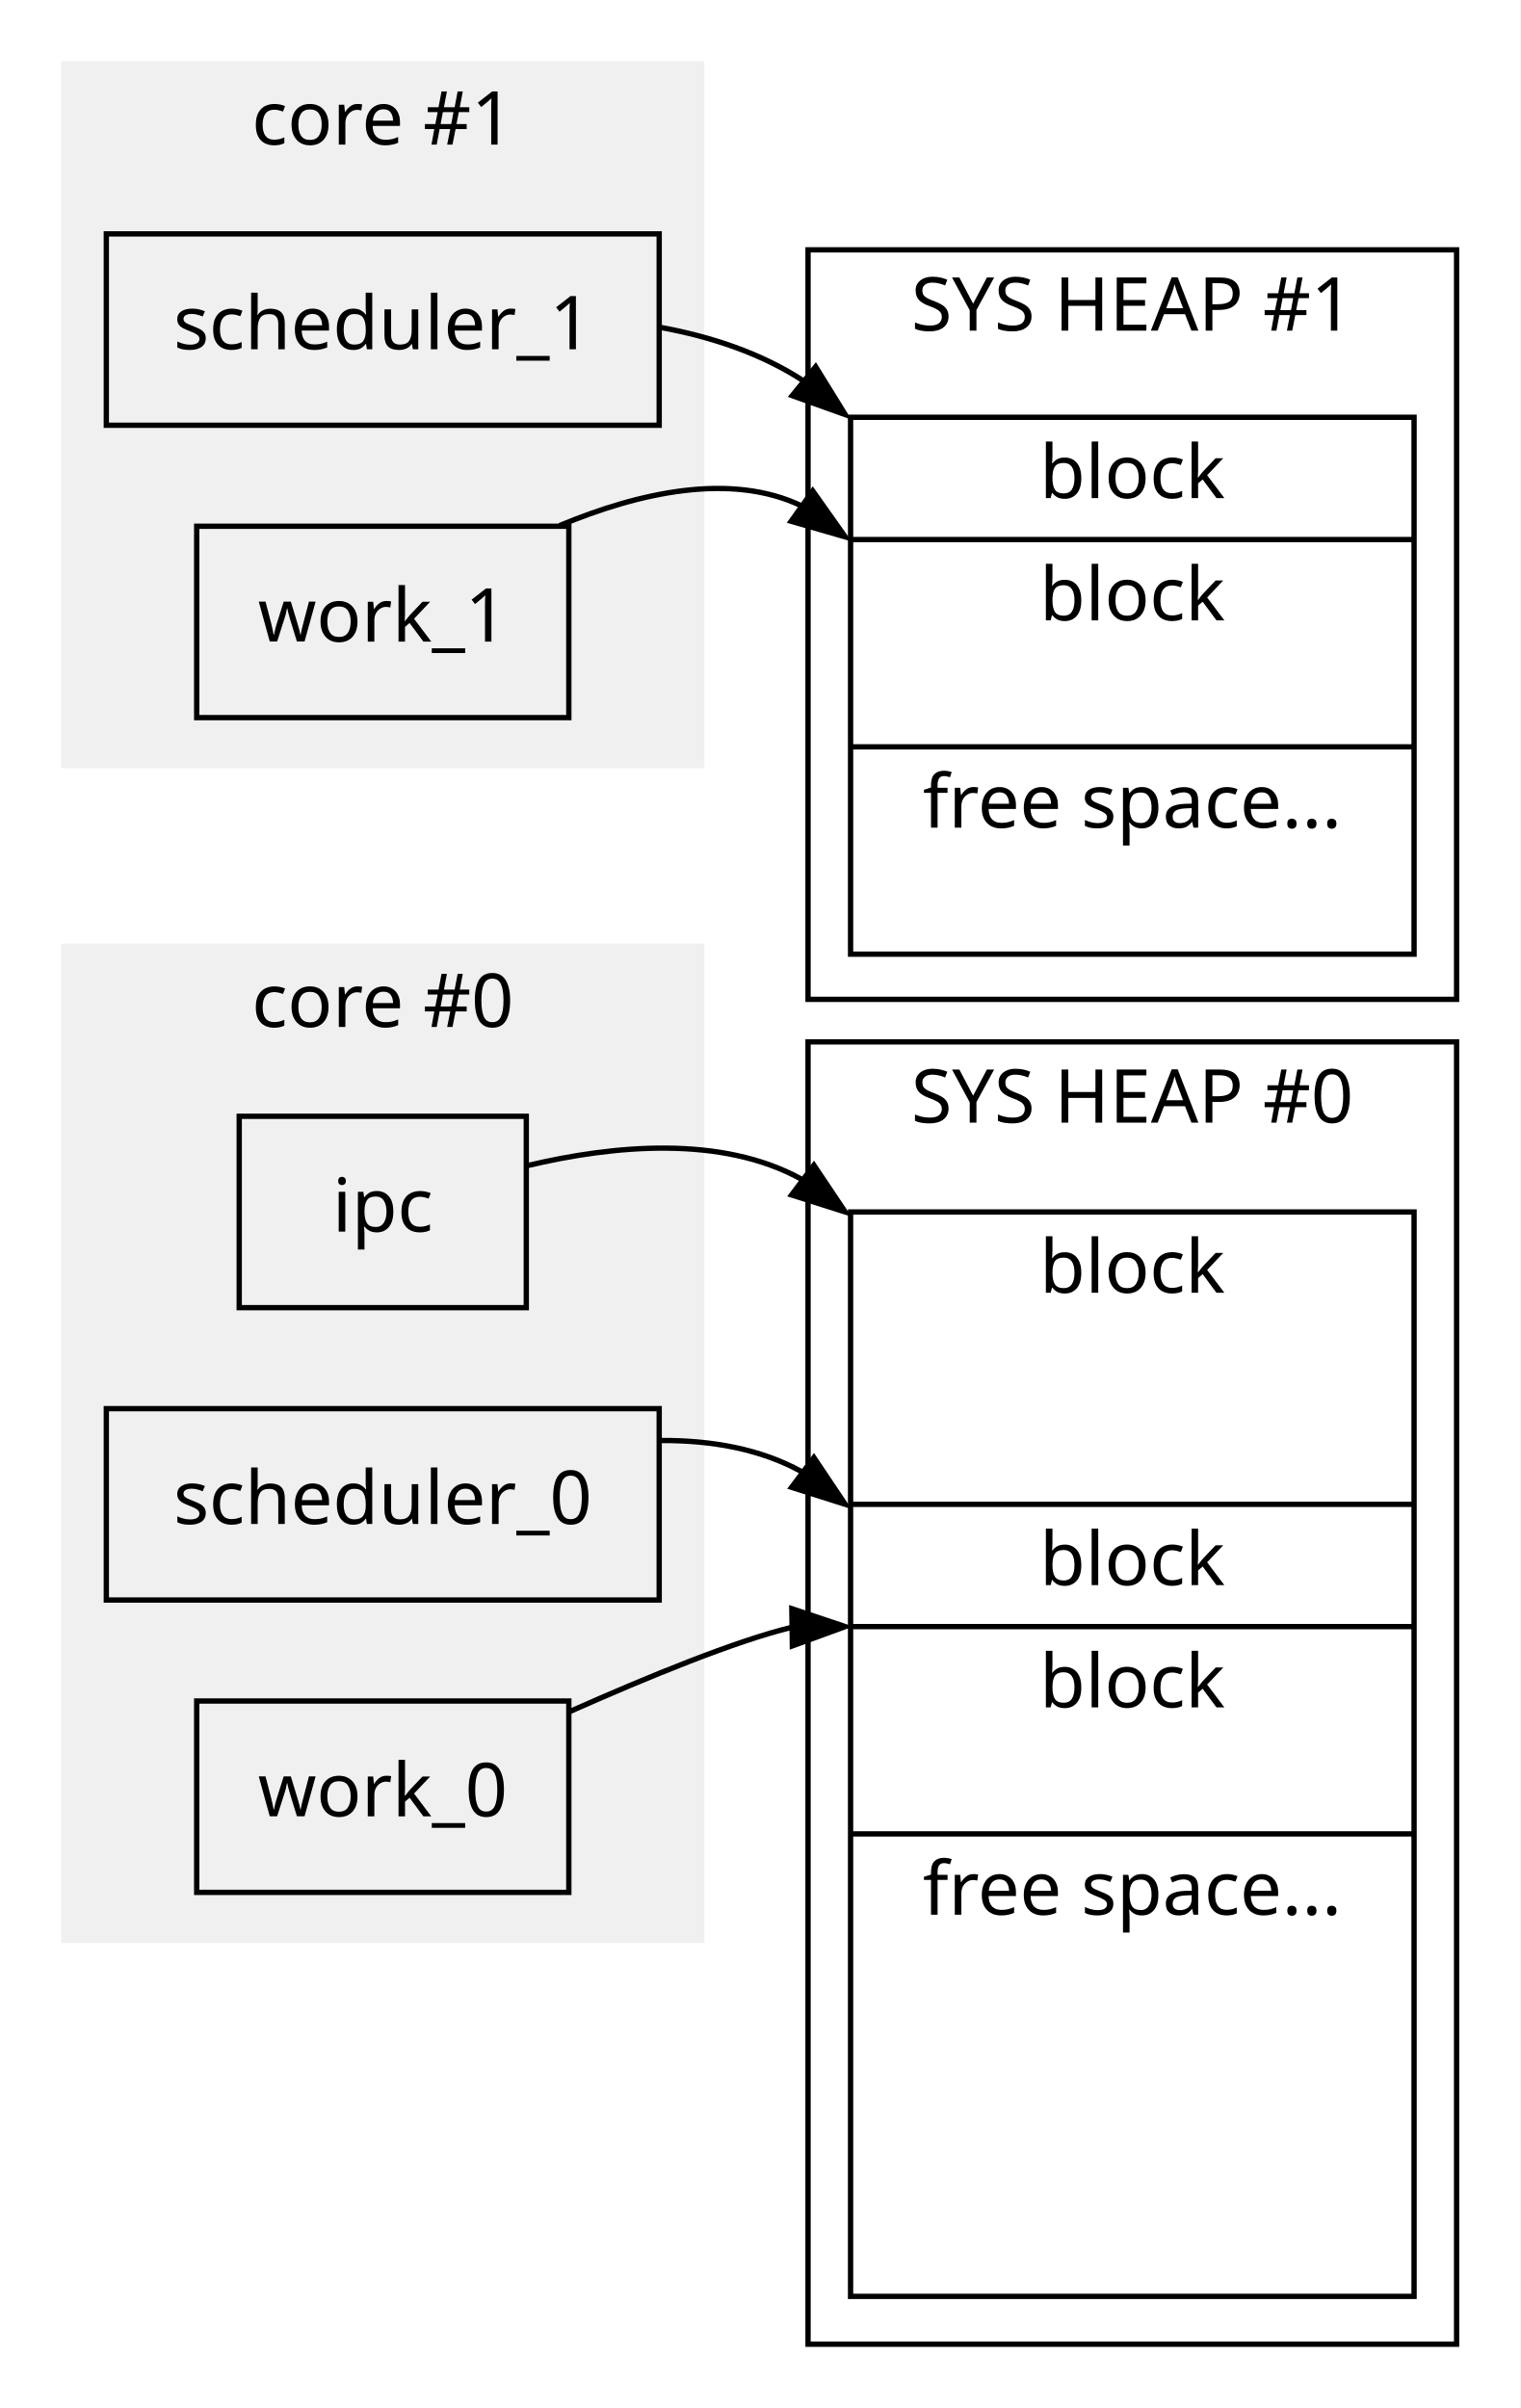
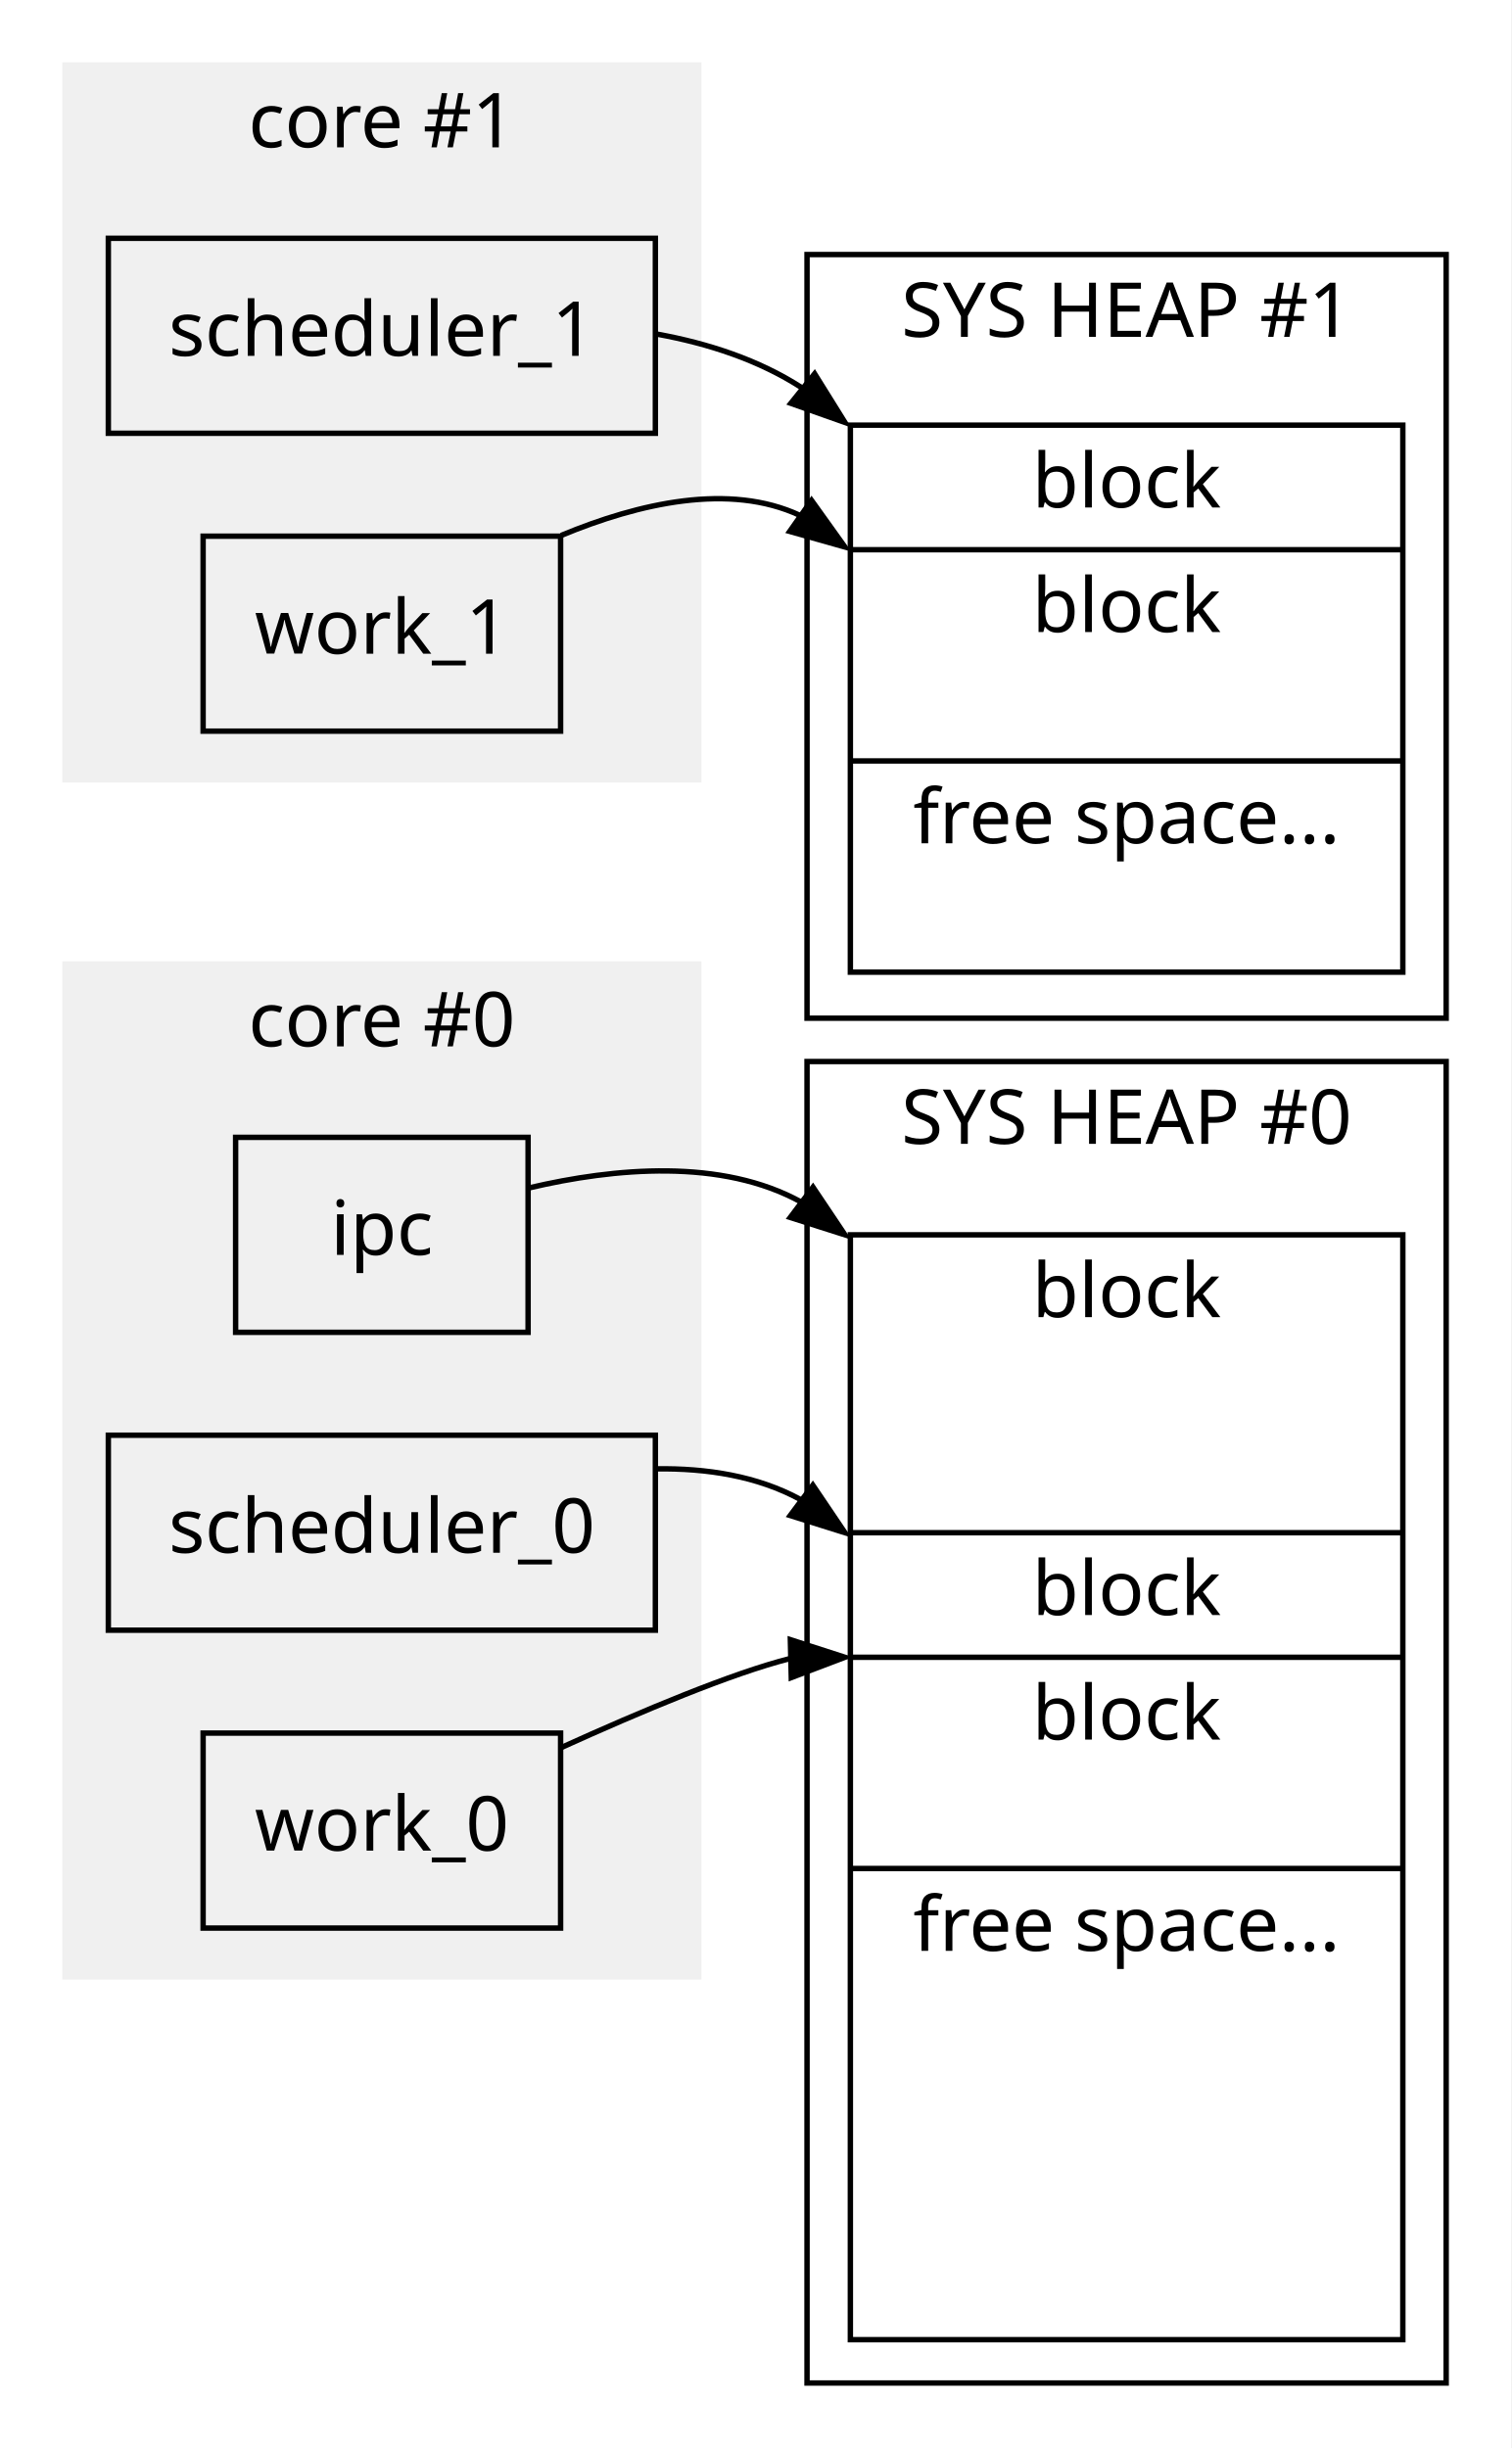
- <svg xmlns="http://www.w3.org/2000/svg" width="286pt" height="453pt" viewBox="0.00 0.00 286.00 453.00">
-   <g id="graph0" class="graph" transform="scale(1 1) rotate(0) translate(4 449)">
-     <polygon fill="white" stroke="transparent" points="-4,4 -4,-449 282,-449 282,4 -4,4" />
+ <svg xmlns="http://www.w3.org/2000/svg" width="279pt" height="452pt" viewBox="0.00 0.00 279.00 452.00">
+   <g id="graph0" class="graph" transform="scale(1 1) rotate(0) translate(4 448)">
+     <polygon fill="white" stroke="transparent" points="-4,4 -4,-448 275,-448 275,4 -4,4" />
    <g id="clust1" class="cluster">
-       <polygon fill="none" stroke="black" points="148,-8 148,-253 270,-253 270,-8 148,-8" />
-       <text text-anchor="middle" x="209" y="-237.8" font-family="verdana" font-size="14.00">SYS HEAP #0</text>
+       <polygon fill="none" stroke="black" points="145,-8 145,-252 263,-252 263,-8 145,-8" />
+       <text text-anchor="middle" x="204" y="-236.8" font-family="verdana" font-size="14.00">SYS HEAP #0</text>
    </g>
    <g id="clust2" class="cluster">
-       <polygon fill="none" stroke="black" points="148,-261 148,-402 270,-402 270,-261 148,-261" />
-       <text text-anchor="middle" x="209" y="-386.8" font-family="verdana" font-size="14.00">SYS HEAP #1</text>
+       <polygon fill="none" stroke="black" points="145,-260 145,-401 263,-401 263,-260 145,-260" />
+       <text text-anchor="middle" x="204" y="-385.8" font-family="verdana" font-size="14.00">SYS HEAP #1</text>
    </g>
    <g id="clust3" class="cluster">
-       <polygon fill="#f0f0f0" stroke="#f0f0f0" points="8,-84 8,-271 128,-271 128,-84 8,-84" />
-       <text text-anchor="middle" x="68" y="-255.8" font-family="verdana" font-size="14.00">core #0</text>
+       <polygon fill="#f0f0f0" stroke="#f0f0f0" points="8,-83 8,-270 125,-270 125,-83 8,-83" />
+       <text text-anchor="middle" x="66.5" y="-254.8" font-family="verdana" font-size="14.00">core #0</text>
    </g>
    <g id="clust4" class="cluster">
-       <polygon fill="#f0f0f0" stroke="#f0f0f0" points="8,-305 8,-437 128,-437 128,-305 8,-305" />
-       <text text-anchor="middle" x="68" y="-421.8" font-family="verdana" font-size="14.00">core #1</text>
+       <polygon fill="#f0f0f0" stroke="#f0f0f0" points="8,-304 8,-436 125,-436 125,-304 8,-304" />
+       <text text-anchor="middle" x="66.5" y="-420.8" font-family="verdana" font-size="14.00">core #1</text>
    </g>
    <g id="node1" class="node">
-       <polygon fill="none" stroke="black" points="156,-17 156,-221 262,-221 262,-17 156,-17" />
-       <text text-anchor="middle" x="209" y="-205.8" font-family="verdana" font-size="14.00">block</text>
-       <polyline fill="none" stroke="black" points="156,-166 262,-166 " />
-       <text text-anchor="middle" x="209" y="-150.8" font-family="verdana" font-size="14.00">block</text>
-       <polyline fill="none" stroke="black" points="156,-143 262,-143 " />
-       <text text-anchor="middle" x="209" y="-127.8" font-family="verdana" font-size="14.00">block</text>
-       <polyline fill="none" stroke="black" points="156,-104 262,-104 " />
-       <text text-anchor="middle" x="209" y="-88.8" font-family="verdana" font-size="14.00">free space...</text>
+       <polygon fill="none" stroke="black" points="153,-16 153,-220 255,-220 255,-16 153,-16" />
+       <text text-anchor="middle" x="204" y="-204.8" font-family="verdana" font-size="14.00">block</text>
+       <polyline fill="none" stroke="black" points="153,-165 255,-165 " />
+       <text text-anchor="middle" x="204" y="-149.8" font-family="verdana" font-size="14.00">block</text>
+       <polyline fill="none" stroke="black" points="153,-142 255,-142 " />
+       <text text-anchor="middle" x="204" y="-126.8" font-family="verdana" font-size="14.00">block</text>
+       <polyline fill="none" stroke="black" points="153,-103 255,-103 " />
+       <text text-anchor="middle" x="204" y="-87.8" font-family="verdana" font-size="14.00">free space...</text>
    </g>
    <g id="node2" class="node">
-       <polygon fill="none" stroke="black" points="156,-269.5 156,-370.5 262,-370.5 262,-269.5 156,-269.5" />
-       <text text-anchor="middle" x="209" y="-355.3" font-family="verdana" font-size="14.00">block</text>
-       <polyline fill="none" stroke="black" points="156,-347.5 262,-347.5 " />
-       <text text-anchor="middle" x="209" y="-332.3" font-family="verdana" font-size="14.00">block</text>
-       <polyline fill="none" stroke="black" points="156,-308.5 262,-308.5 " />
-       <text text-anchor="middle" x="209" y="-293.3" font-family="verdana" font-size="14.00">free space...</text>
+       <polygon fill="none" stroke="black" points="153,-268.5 153,-369.5 255,-369.5 255,-268.5 153,-268.5" />
+       <text text-anchor="middle" x="204" y="-354.3" font-family="verdana" font-size="14.00">block</text>
+       <polyline fill="none" stroke="black" points="153,-346.5 255,-346.5 " />
+       <text text-anchor="middle" x="204" y="-331.3" font-family="verdana" font-size="14.00">block</text>
+       <polyline fill="none" stroke="black" points="153,-307.5 255,-307.5 " />
+       <text text-anchor="middle" x="204" y="-292.3" font-family="verdana" font-size="14.00">free space...</text>
    </g>
    <g id="node3" class="node">
-       <polygon fill="none" stroke="black" points="41,-203 41,-239 95,-239 95,-203 41,-203" />
-       <text text-anchor="middle" x="68" y="-217.3" font-family="verdana" font-size="14.00">ipc</text>
+       <polygon fill="none" stroke="black" points="39.5,-202 39.5,-238 93.5,-238 93.5,-202 39.5,-202" />
+       <text text-anchor="middle" x="66.5" y="-216.3" font-family="verdana" font-size="14.00">ipc</text>
    </g>
    <g id="edge1" class="edge">
-       <path fill="none" stroke="black" d="M95.25,-229.73C111.33,-233.55 131.66,-235.51 146.77,-227.17" />
-       <polygon fill="black" stroke="black" points="149.1,-229.8 155,-221 144.9,-224.2 149.1,-229.8" />
+       <path fill="none" stroke="black" d="M93.69,-228.67C109.45,-232.37 129.24,-234.19 143.98,-226.02" />
+       <polygon fill="black" stroke="black" points="146.1,-228.8 152,-220 141.9,-223.21 146.1,-228.8" />
    </g>
    <g id="node4" class="node">
-       <polygon fill="none" stroke="black" points="16,-148 16,-184 120,-184 120,-148 16,-148" />
-       <text text-anchor="middle" x="68" y="-162.3" font-family="verdana" font-size="14.00">scheduler_0</text>
+       <polygon fill="none" stroke="black" points="16,-147 16,-183 117,-183 117,-147 16,-147" />
+       <text text-anchor="middle" x="66.5" y="-161.3" font-family="verdana" font-size="14.00">scheduler_0</text>
    </g>
    <g id="edge2" class="edge">
-       <path fill="none" stroke="black" d="M120.39,-178.01C129.72,-178.05 138.97,-176.48 146.81,-172.14" />
-       <polygon fill="black" stroke="black" points="149.1,-174.8 155,-166 144.9,-169.2 149.1,-174.8" />
+       <path fill="none" stroke="black" d="M117.12,-176.79C126.5,-176.93 135.84,-175.46 143.75,-171.15" />
+       <polygon fill="black" stroke="black" points="146.07,-173.78 152,-165 141.89,-168.17 146.07,-173.78" />
    </g>
    <g id="node5" class="node">
-       <polygon fill="none" stroke="black" points="33,-93 33,-129 103,-129 103,-93 33,-93" />
-       <text text-anchor="middle" x="68" y="-107.3" font-family="verdana" font-size="14.00">work_0</text>
+       <polygon fill="none" stroke="black" points="33.5,-92 33.5,-128 99.5,-128 99.5,-92 33.5,-92" />
+       <text text-anchor="middle" x="66.5" y="-106.3" font-family="verdana" font-size="14.00">work_0</text>
    </g>
    <g id="edge3" class="edge">
-       <path fill="none" stroke="black" d="M103.07,-126.97C118.03,-133.62 134.54,-140.36 144.96,-142.87" />
-       <polygon fill="black" stroke="black" points="144.95,-146.37 155,-143 145.05,-139.37 144.95,-146.37" />
+       <path fill="none" stroke="black" d="M99.58,-125.31C114.49,-132.07 131.22,-139.08 141.81,-141.75" />
+       <polygon fill="black" stroke="black" points="141.92,-145.25 152,-142 142.09,-138.25 141.92,-145.25" />
    </g>
    <g id="node6" class="node">
-       <polygon fill="none" stroke="black" points="16,-369 16,-405 120,-405 120,-369 16,-369" />
-       <text text-anchor="middle" x="68" y="-383.3" font-family="verdana" font-size="14.00">scheduler_1</text>
+       <polygon fill="none" stroke="black" points="16,-368 16,-404 117,-404 117,-368 16,-368" />
+       <text text-anchor="middle" x="66.5" y="-382.3" font-family="verdana" font-size="14.00">scheduler_1</text>
    </g>
    <g id="edge4" class="edge">
-       <path fill="none" stroke="black" d="M120.19,-387.42C129.72,-385.68 139.19,-382.56 147.22,-377.3" />
-       <polygon fill="black" stroke="black" points="149.43,-380.01 155,-371 145.02,-374.57 149.43,-380.01" />
+       <path fill="none" stroke="black" d="M117.35,-386.3C126.72,-384.59 136.06,-381.56 144,-376.43" />
+       <polygon fill="black" stroke="black" points="146.4,-378.99 152,-370 142.01,-373.53 146.4,-378.99" />
    </g>
    <g id="node7" class="node">
-       <polygon fill="none" stroke="black" points="33,-314 33,-350 103,-350 103,-314 33,-314" />
-       <text text-anchor="middle" x="68" y="-328.3" font-family="verdana" font-size="14.00">work_1</text>
+       <polygon fill="none" stroke="black" points="33.5,-313 33.5,-349 99.5,-349 99.5,-313 33.5,-313" />
+       <text text-anchor="middle" x="66.5" y="-327.3" font-family="verdana" font-size="14.00">work_1</text>
    </g>
    <g id="edge5" class="edge">
-       <path fill="none" stroke="black" d="M101.27,-350.13C116.16,-356.33 133.45,-360.24 146.84,-353.81" />
-       <polygon fill="black" stroke="black" points="148.88,-356.65 155,-348 144.82,-350.94 148.88,-356.65" />
+       <path fill="none" stroke="black" d="M99.61,-349.14C114.03,-355.13 130.68,-358.9 143.67,-352.85" />
+       <polygon fill="black" stroke="black" points="145.83,-355.61 152,-347 141.8,-349.88 145.83,-355.61" />
    </g>
  </g>
</svg>
